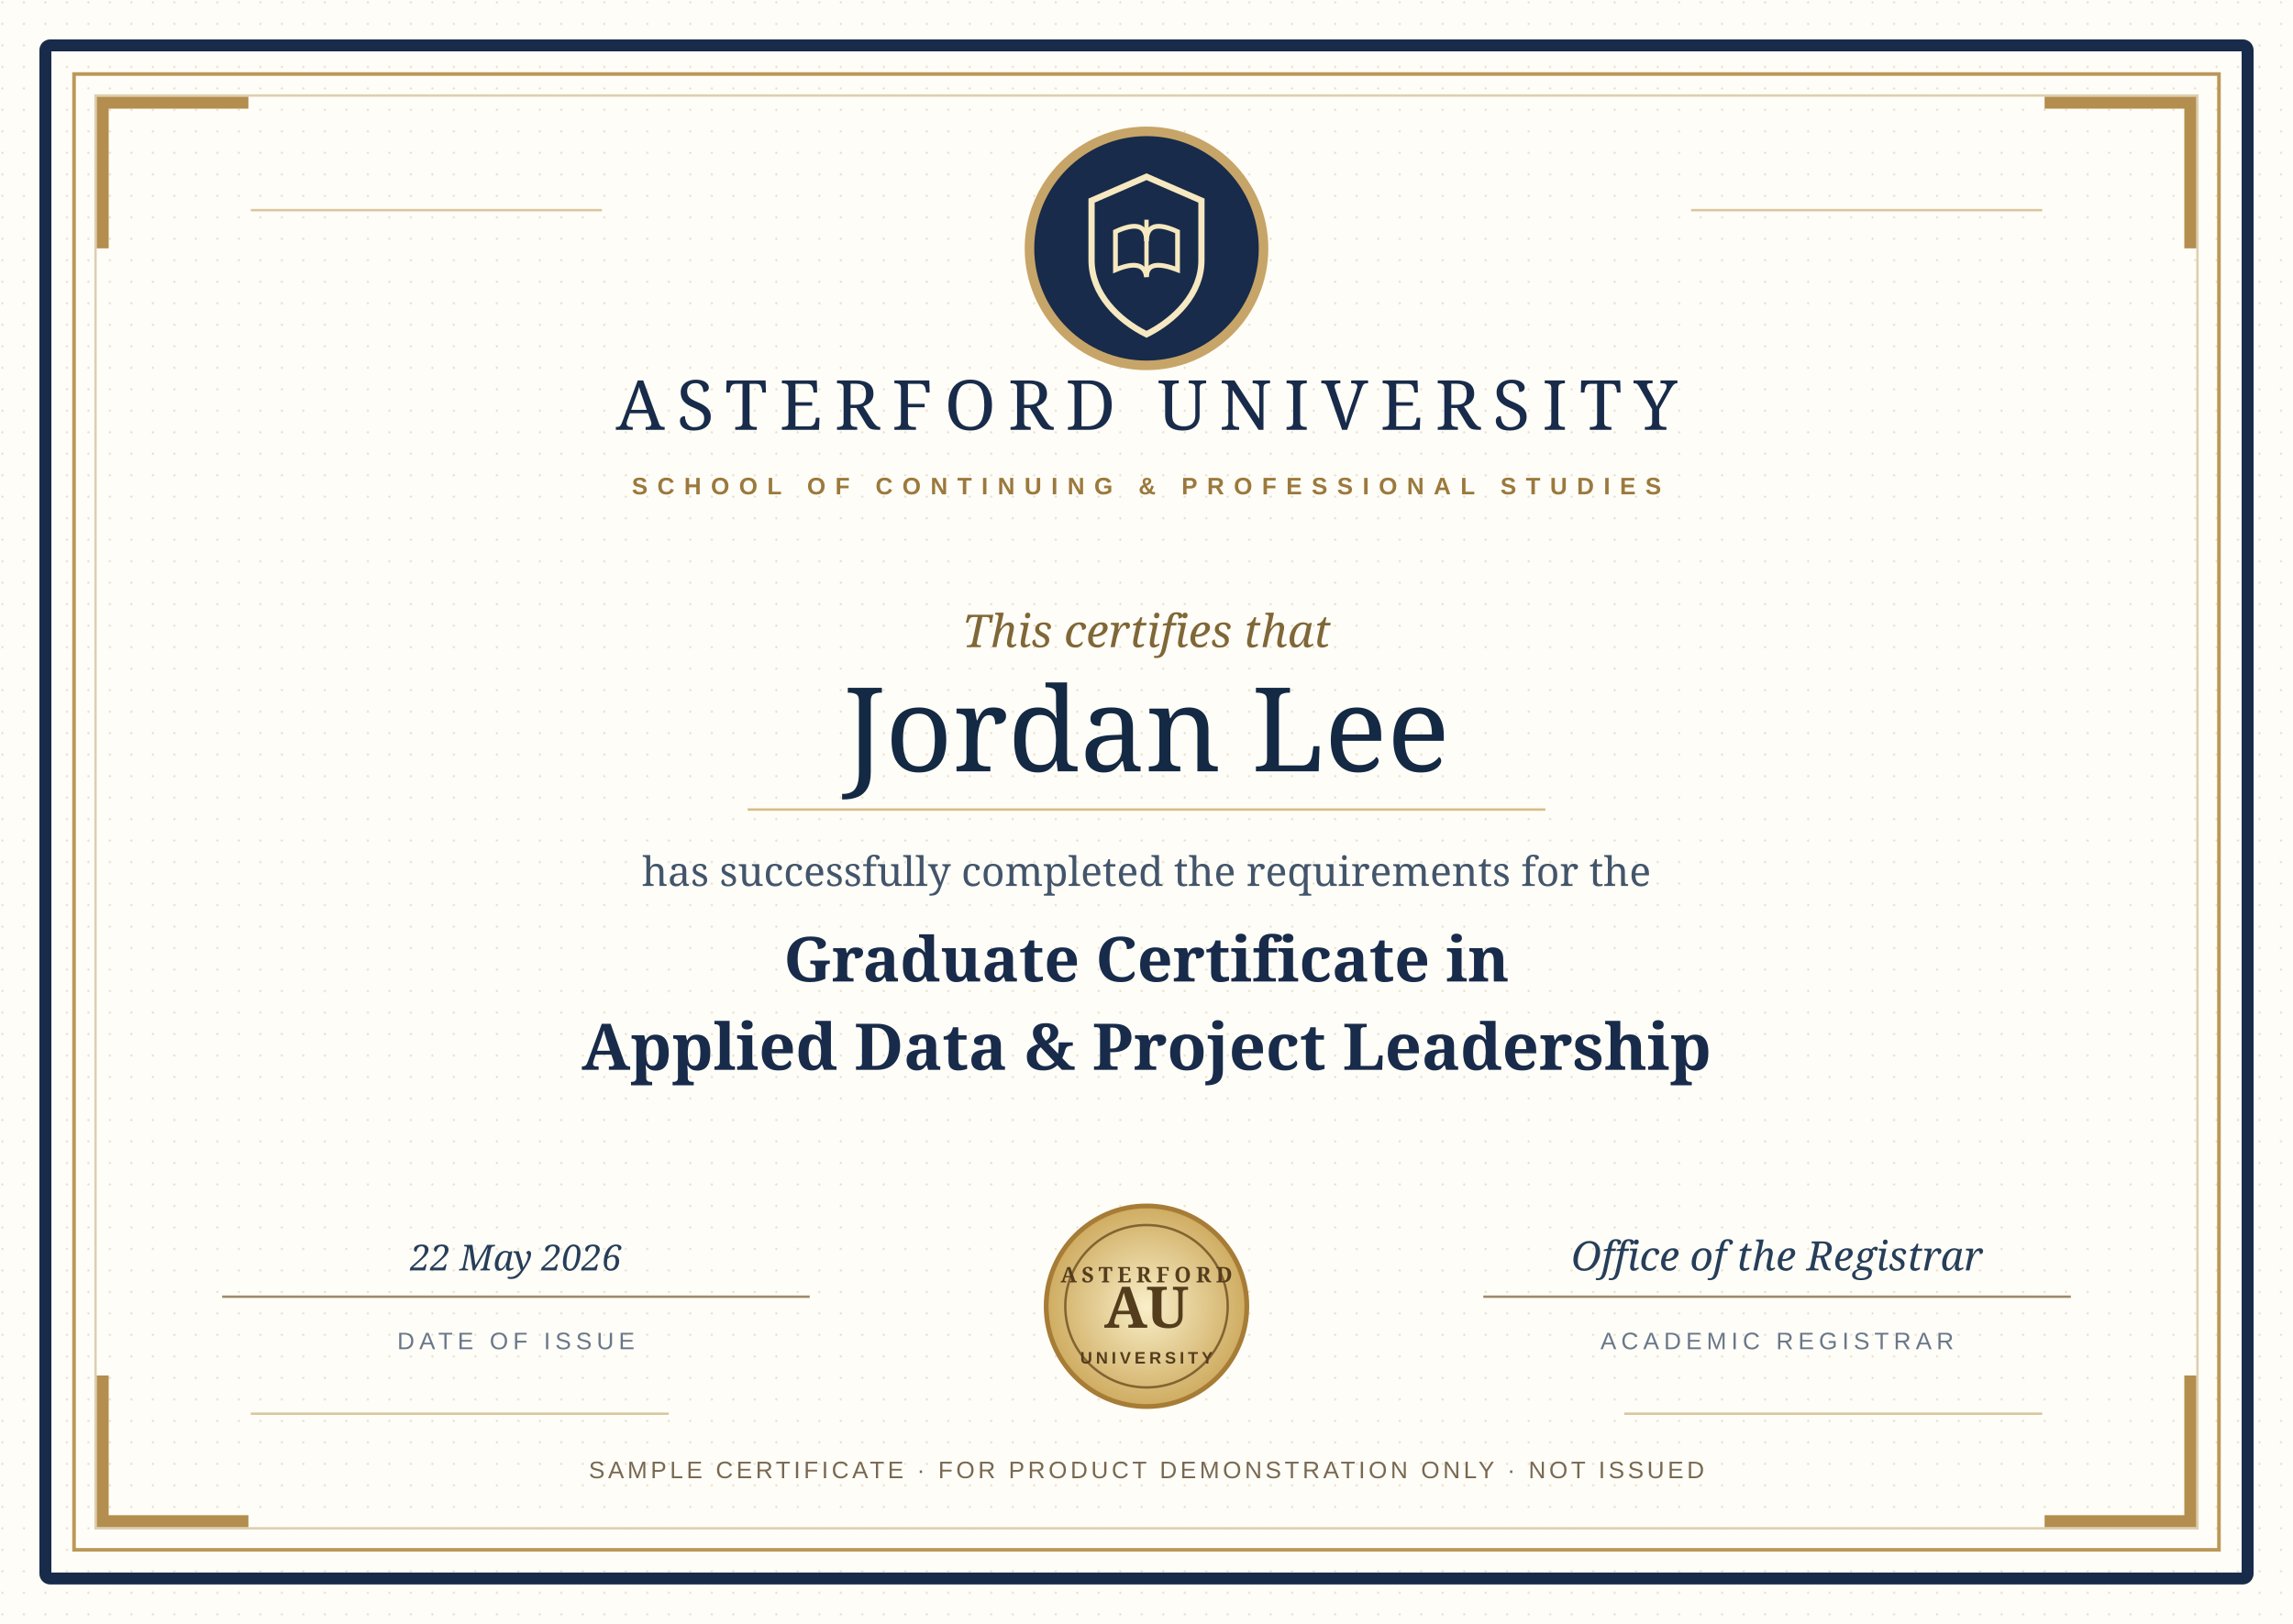
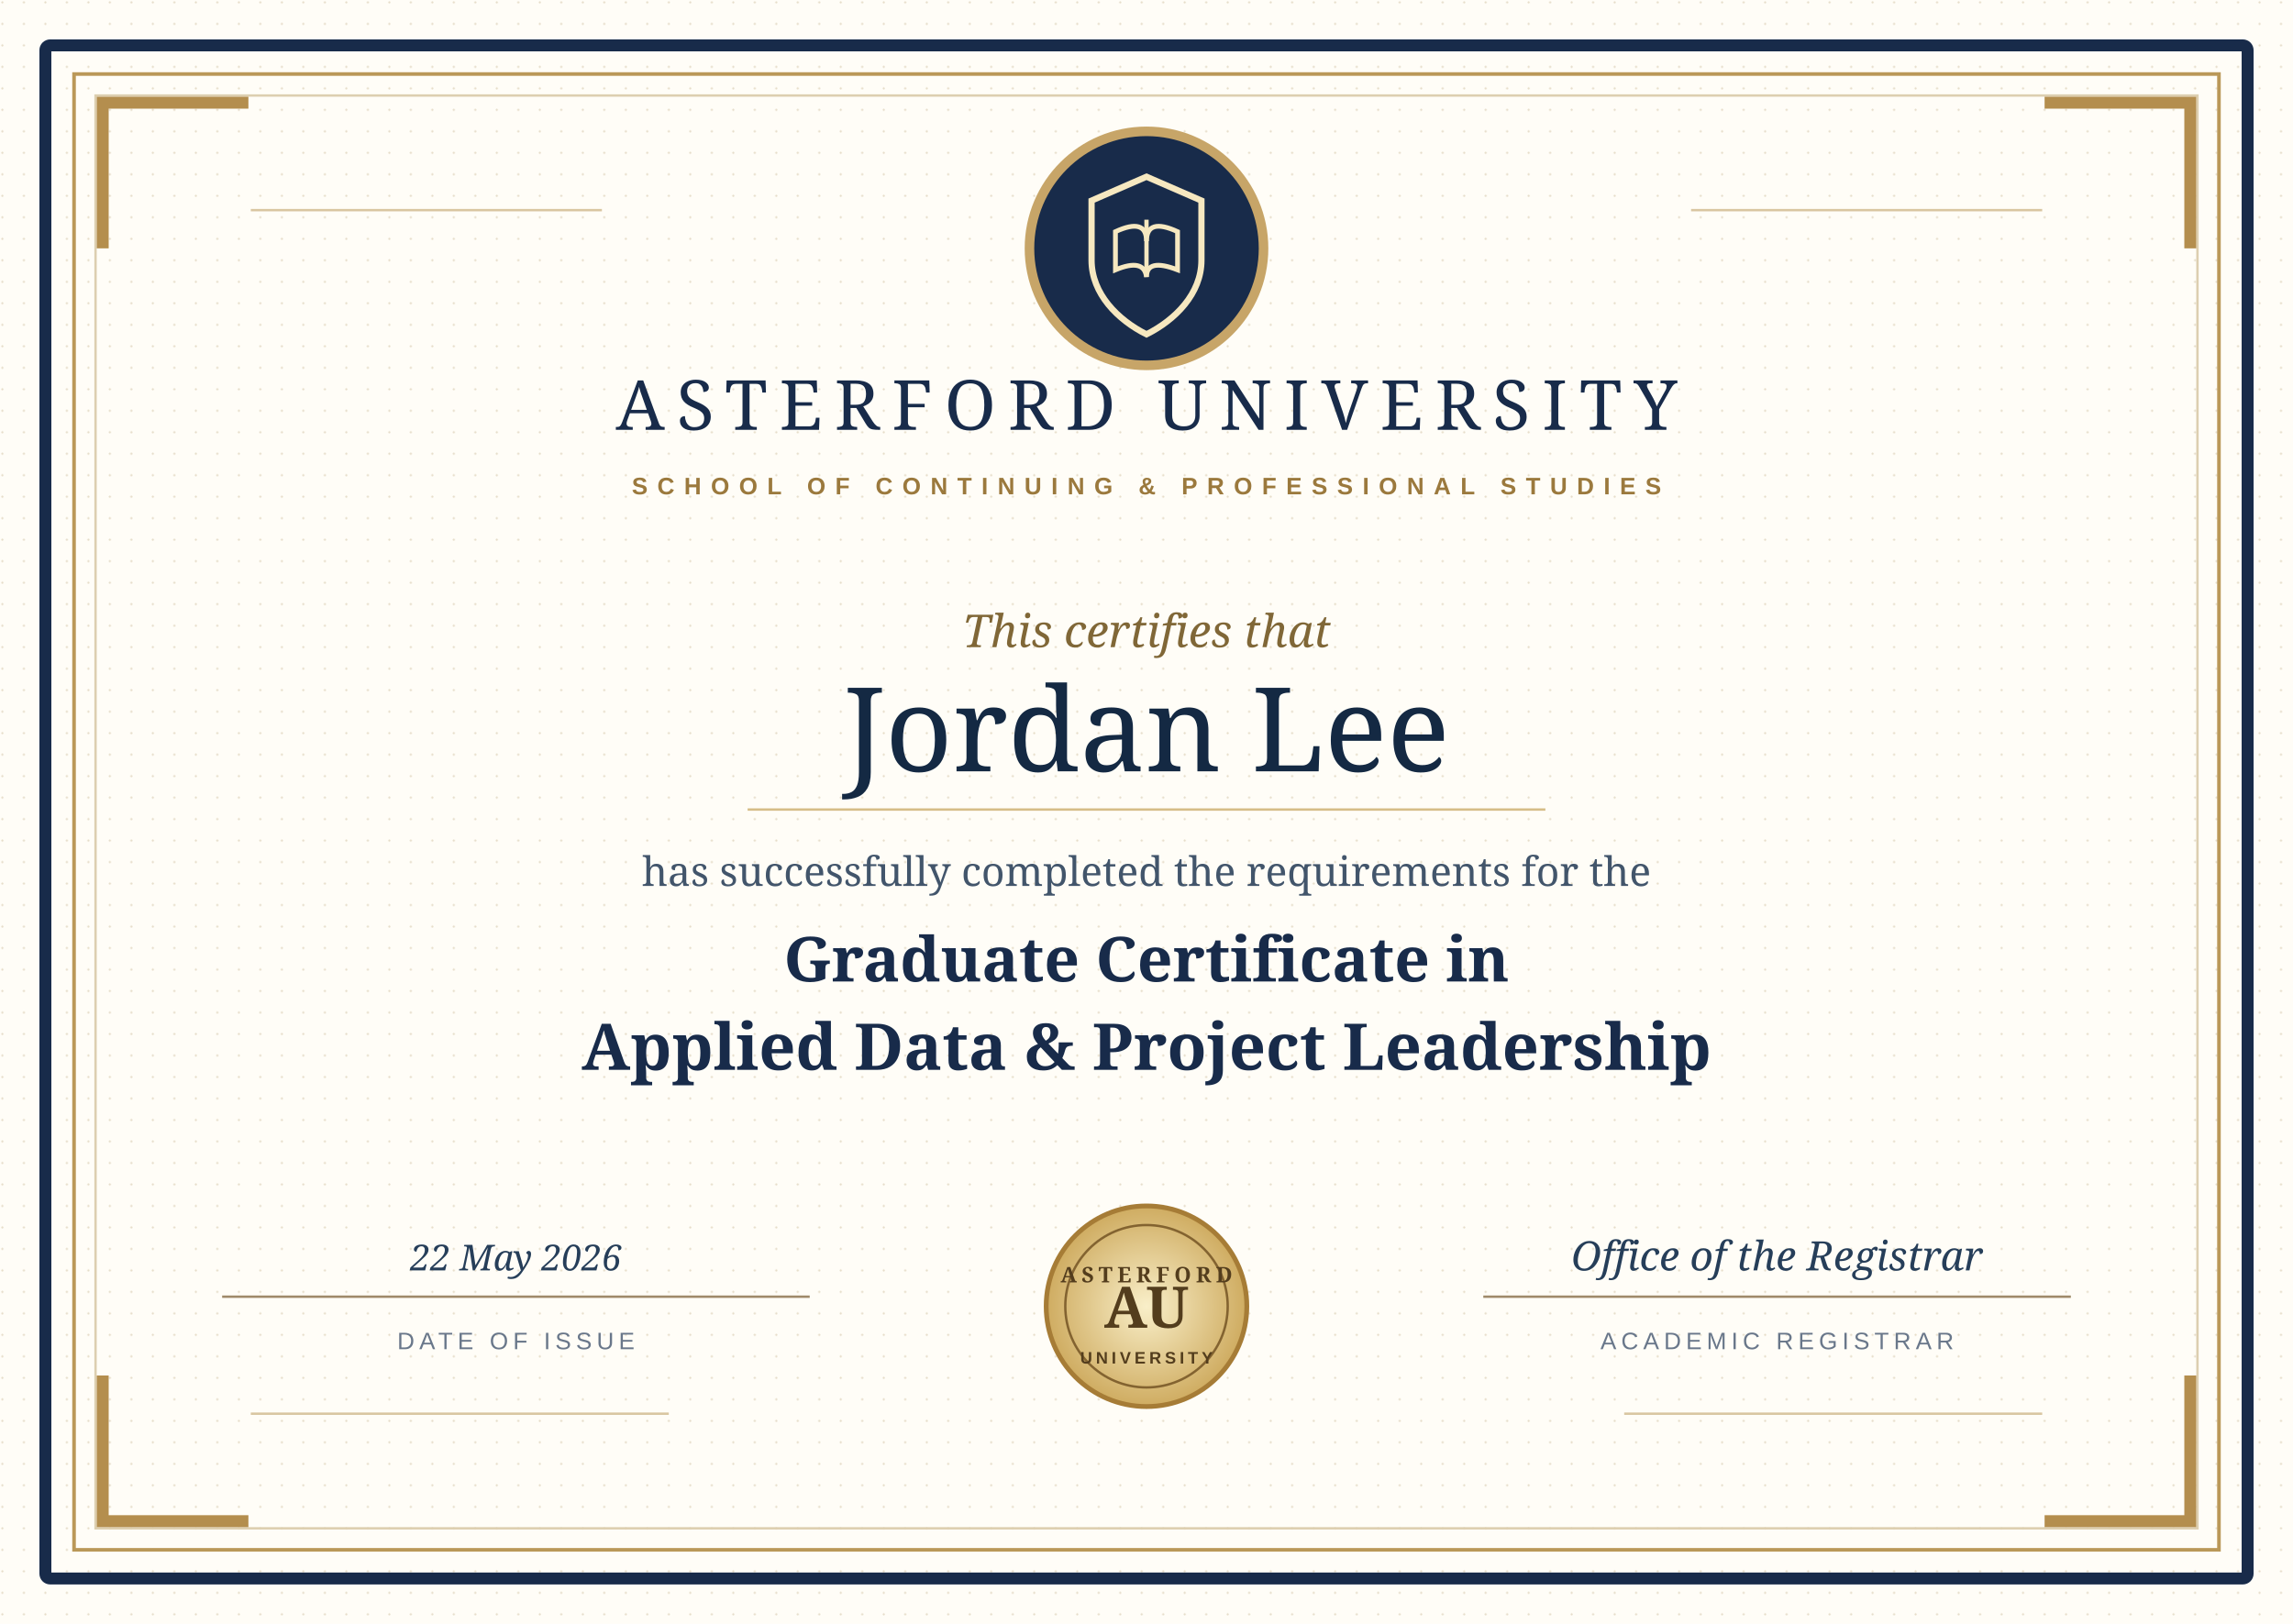
<svg xmlns="http://www.w3.org/2000/svg" viewBox="0 0 960 680" role="img" aria-labelledby="title desc">
  <defs>
    <pattern id="paper" width="9" height="9" patternUnits="userSpaceOnUse">
      <path d="M0 0h9v9H0z" fill="#fffdf7" />
      <circle cx="1" cy="1" r=".45" fill="#e6ddc9" />
    </pattern>
    <radialGradient id="seal">
      <stop stop-color="#f9efc9" />
      <stop offset="1" stop-color="#cfac61" />
    </radialGradient>
    <linearGradient id="line" x2="1" y2="0">
      <stop stop-color="#bd9b56" stop-opacity="0" />
      <stop offset=".5" stop-color="#bd9b56" />
      <stop offset="1" stop-color="#bd9b56" stop-opacity="0" />
    </linearGradient>
  </defs>
  <rect width="960" height="680" fill="url(#paper)" />
  <rect x="19" y="19" width="922" height="642" rx="2" fill="none" stroke="#182b4a" stroke-width="5" />
  <rect x="31" y="31" width="898" height="618" fill="none" stroke="#ba9858" stroke-width="1.5" />
  <rect x="40" y="40" width="880" height="600" fill="none" stroke="#ddcfb0" stroke-width="1" />
  <path d="M43 104V43h61M917 104V43h-61M43 576v61h61M917 576v61h-61" fill="none" stroke="#b48e4e" stroke-width="5" />
  <path d="M105 88h147M708 88h147M105 592h175M680 592h175" stroke="#d9c6a1" stroke-width="1" />
  <circle cx="480" cy="104" r="49" fill="#182b4a" stroke="#c7a568" stroke-width="4" />
  <path d="M457 84l23-10 23 10v25c0 14-11 25-23 31-12-6-23-17-23-31z" fill="none" stroke="#f6e8c0" stroke-width="2.6" />
  <path d="M467 97q13-6 13 4 0-10 13-4v16q-13-5-13 3-1-8-13-3z" fill="none" stroke="#f6e8c0" stroke-width="2" />
  <path d="M480 92v24" stroke="#f6e8c0" stroke-width="1.8" />
  <text x="480" y="180" text-anchor="middle" font-family="Georgia,serif" font-size="29" letter-spacing="5" fill="#182b4a">ASTERFORD UNIVERSITY</text>
  <text x="480" y="207" text-anchor="middle" font-family="Arial,sans-serif" font-weight="700" font-size="10" letter-spacing="4" fill="#9b793d">SCHOOL OF CONTINUING &amp; PROFESSIONAL STUDIES</text>
  <path d="M260 228h440" stroke="url(#line)" stroke-width="2" />
  <text x="480" y="271" text-anchor="middle" font-family="Georgia,serif" font-size="19" font-style="italic" fill="#806737">This certifies that</text>
  <text x="480" y="323" text-anchor="middle" font-family="Georgia,serif" font-size="49" fill="#142943">Jordan Lee</text>
  <path d="M313 339h334" stroke="#d6bd88" stroke-width="1" />
  <text x="480" y="371" text-anchor="middle" font-family="Georgia,serif" font-size="17" fill="#42556b">has successfully completed the requirements for the</text>
  <text x="480" y="411" text-anchor="middle" font-family="Georgia,serif" font-size="26" font-weight="700" fill="#182b4a">Graduate Certificate in</text>
  <text x="480" y="448" text-anchor="middle" font-family="Georgia,serif" font-size="27" font-weight="700" fill="#182b4a">Applied Data &amp; Project Leadership</text>
  <path d="M374 472h212" stroke="url(#line)" stroke-width="2" />
  <circle cx="480" cy="547" r="42" fill="url(#seal)" stroke="#a67c36" stroke-width="2" />
  <circle cx="480" cy="547" r="34" fill="none" stroke="#836330" stroke-width="1" />
  <text x="480" y="537" text-anchor="middle" font-family="Georgia,serif" font-size="9" font-weight="bold" letter-spacing="2" fill="#533d1d">ASTERFORD</text>
  <text x="480" y="556" text-anchor="middle" font-family="Georgia,serif" font-size="24" font-weight="bold" fill="#533d1d">AU</text>
  <text x="480" y="571" text-anchor="middle" font-family="Arial,sans-serif" font-size="7" font-weight="bold" letter-spacing="1.5" fill="#533d1d">UNIVERSITY</text>
  <path d="M93 543h246M621 543h246" stroke="#9f8a6a" stroke-width="1" />
  <text x="216" y="532" text-anchor="middle" font-family="Georgia,serif" font-size="15" font-style="italic" fill="#263e59">22 May 2026</text>
  <text x="216" y="565" text-anchor="middle" font-family="Arial,sans-serif" font-size="10" letter-spacing="2" fill="#69778a">DATE OF ISSUE</text>
  <text x="744" y="532" text-anchor="middle" font-family="Georgia,serif" font-size="17" font-style="italic" fill="#263e59">Office of the Registrar</text>
  <text x="744" y="565" text-anchor="middle" font-family="Arial,sans-serif" font-size="10" letter-spacing="2" fill="#69778a">ACADEMIC REGISTRAR</text>
-   <text x="480" y="619" text-anchor="middle" font-family="Arial,sans-serif" font-size="10" letter-spacing="1.4" fill="#786851">SAMPLE CERTIFICATE · FOR PRODUCT DEMONSTRATION ONLY · NOT ISSUED</text>
</svg>
